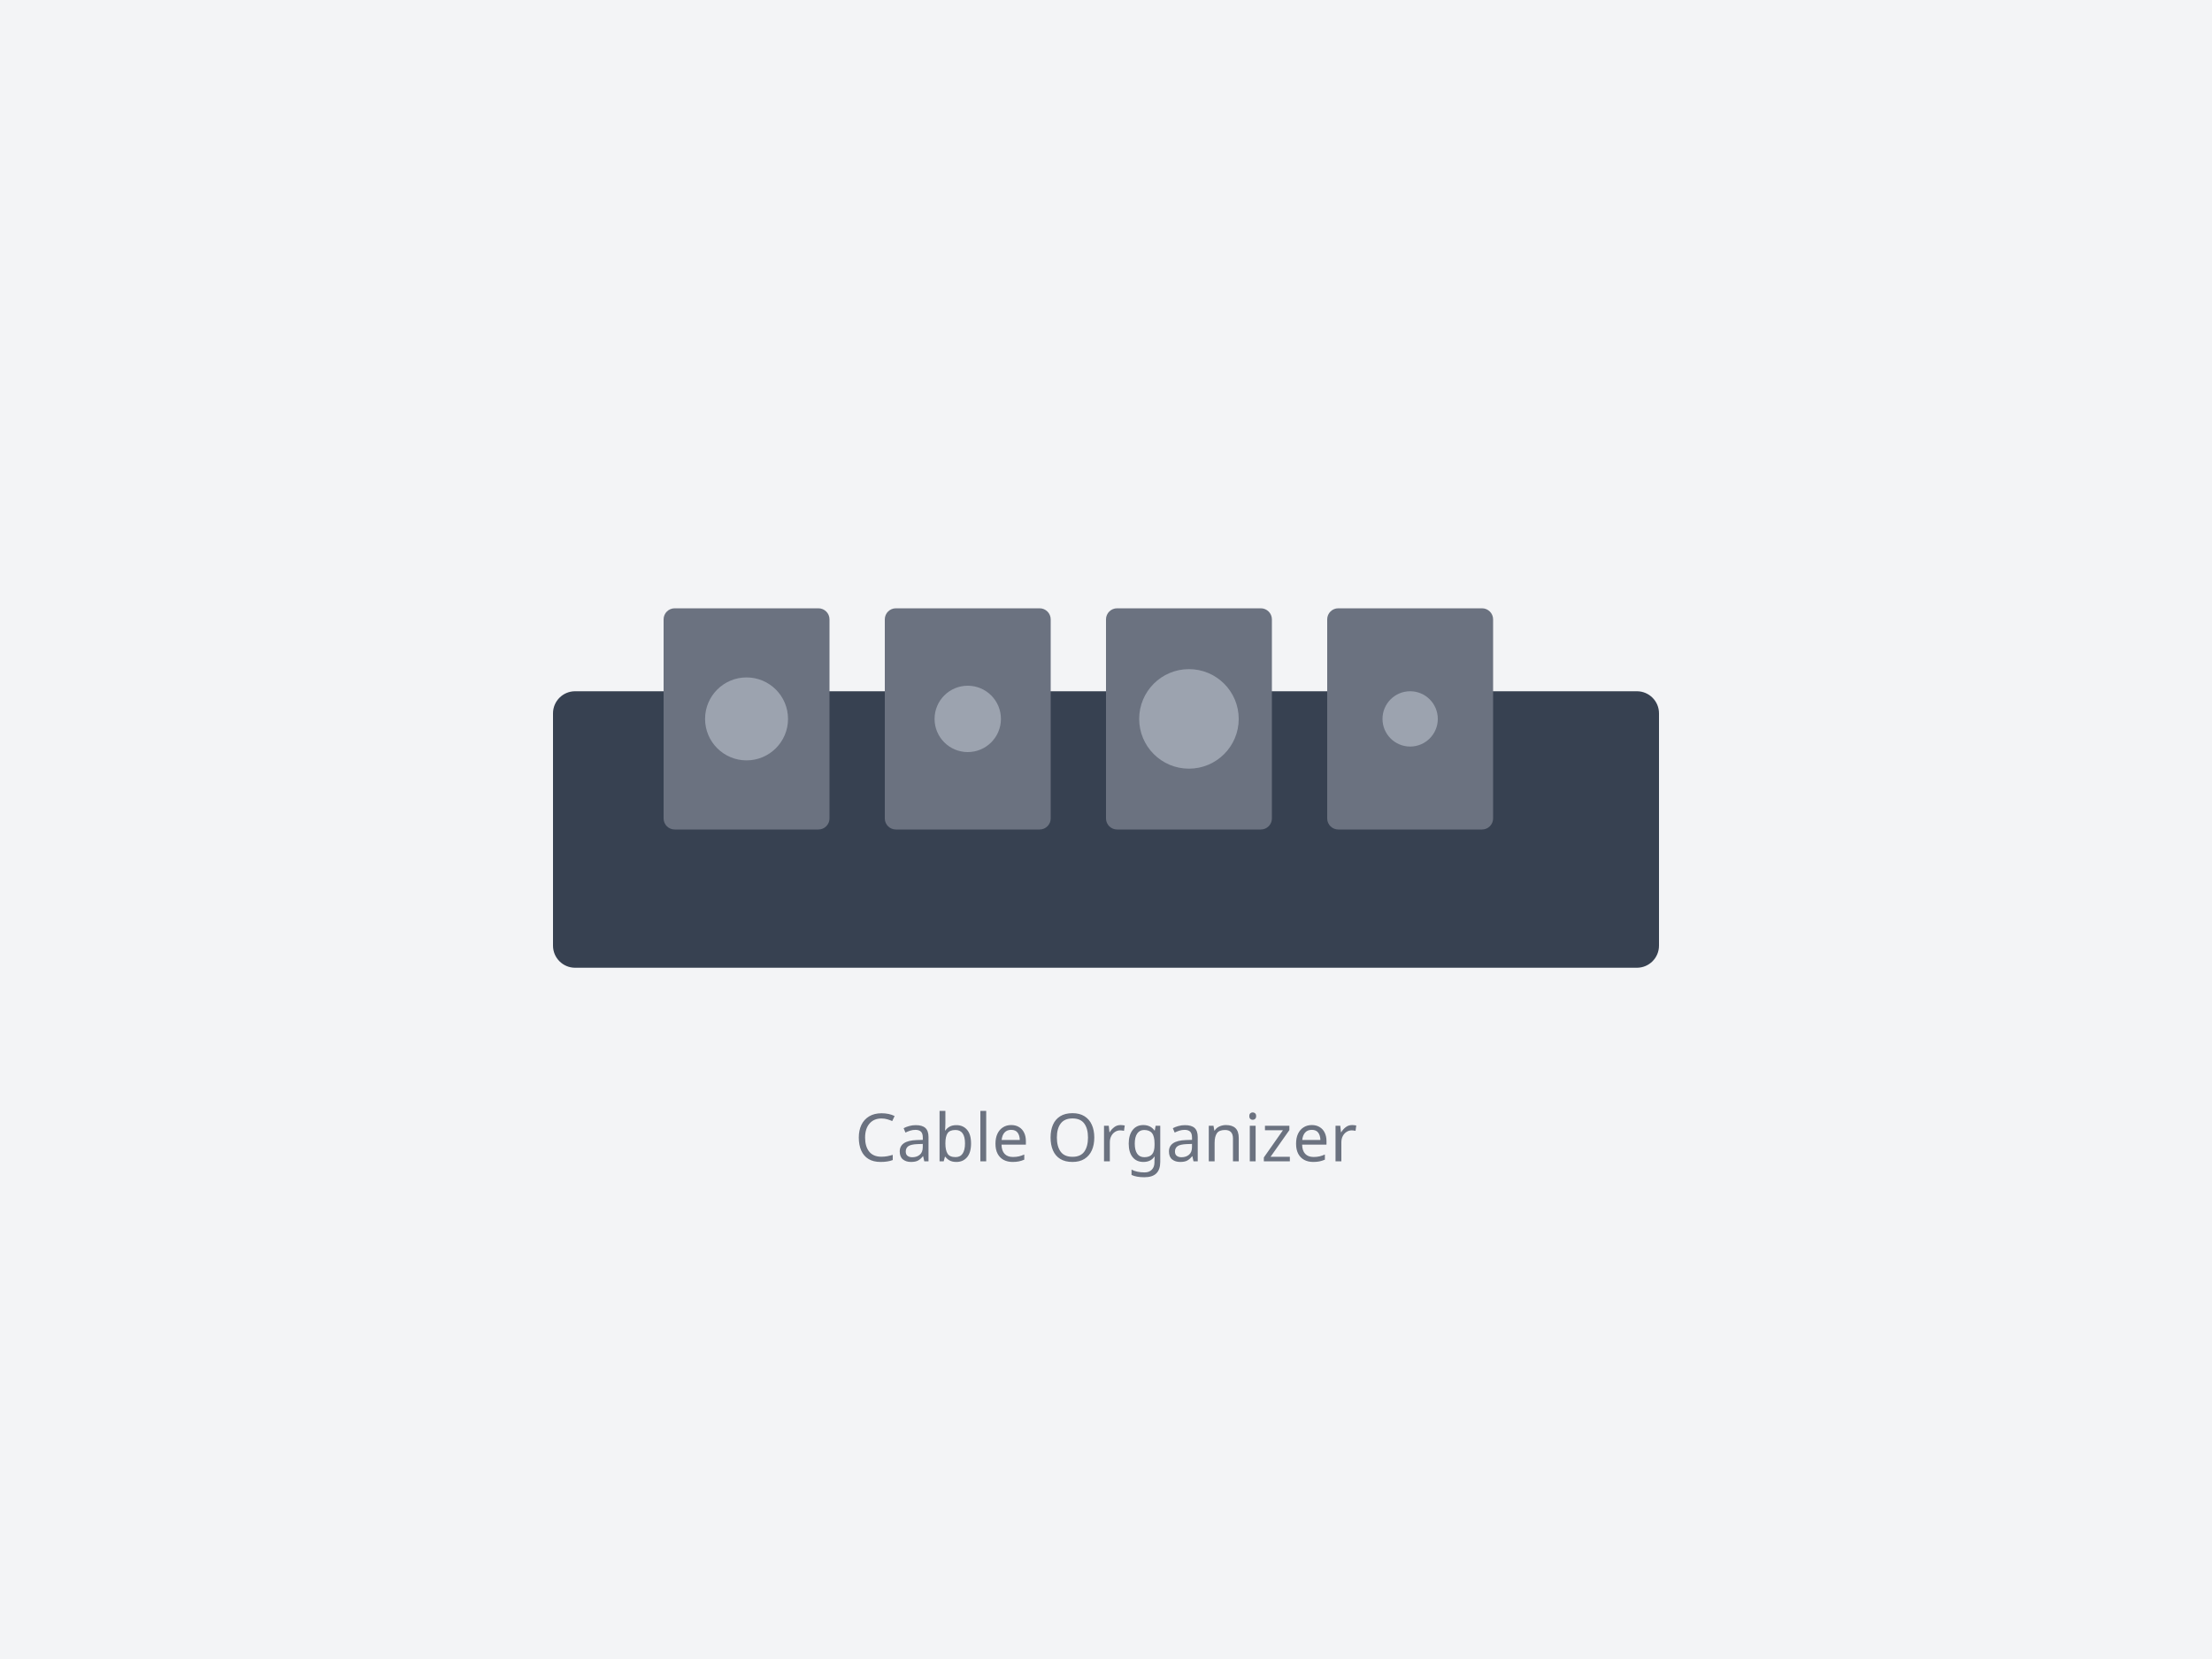
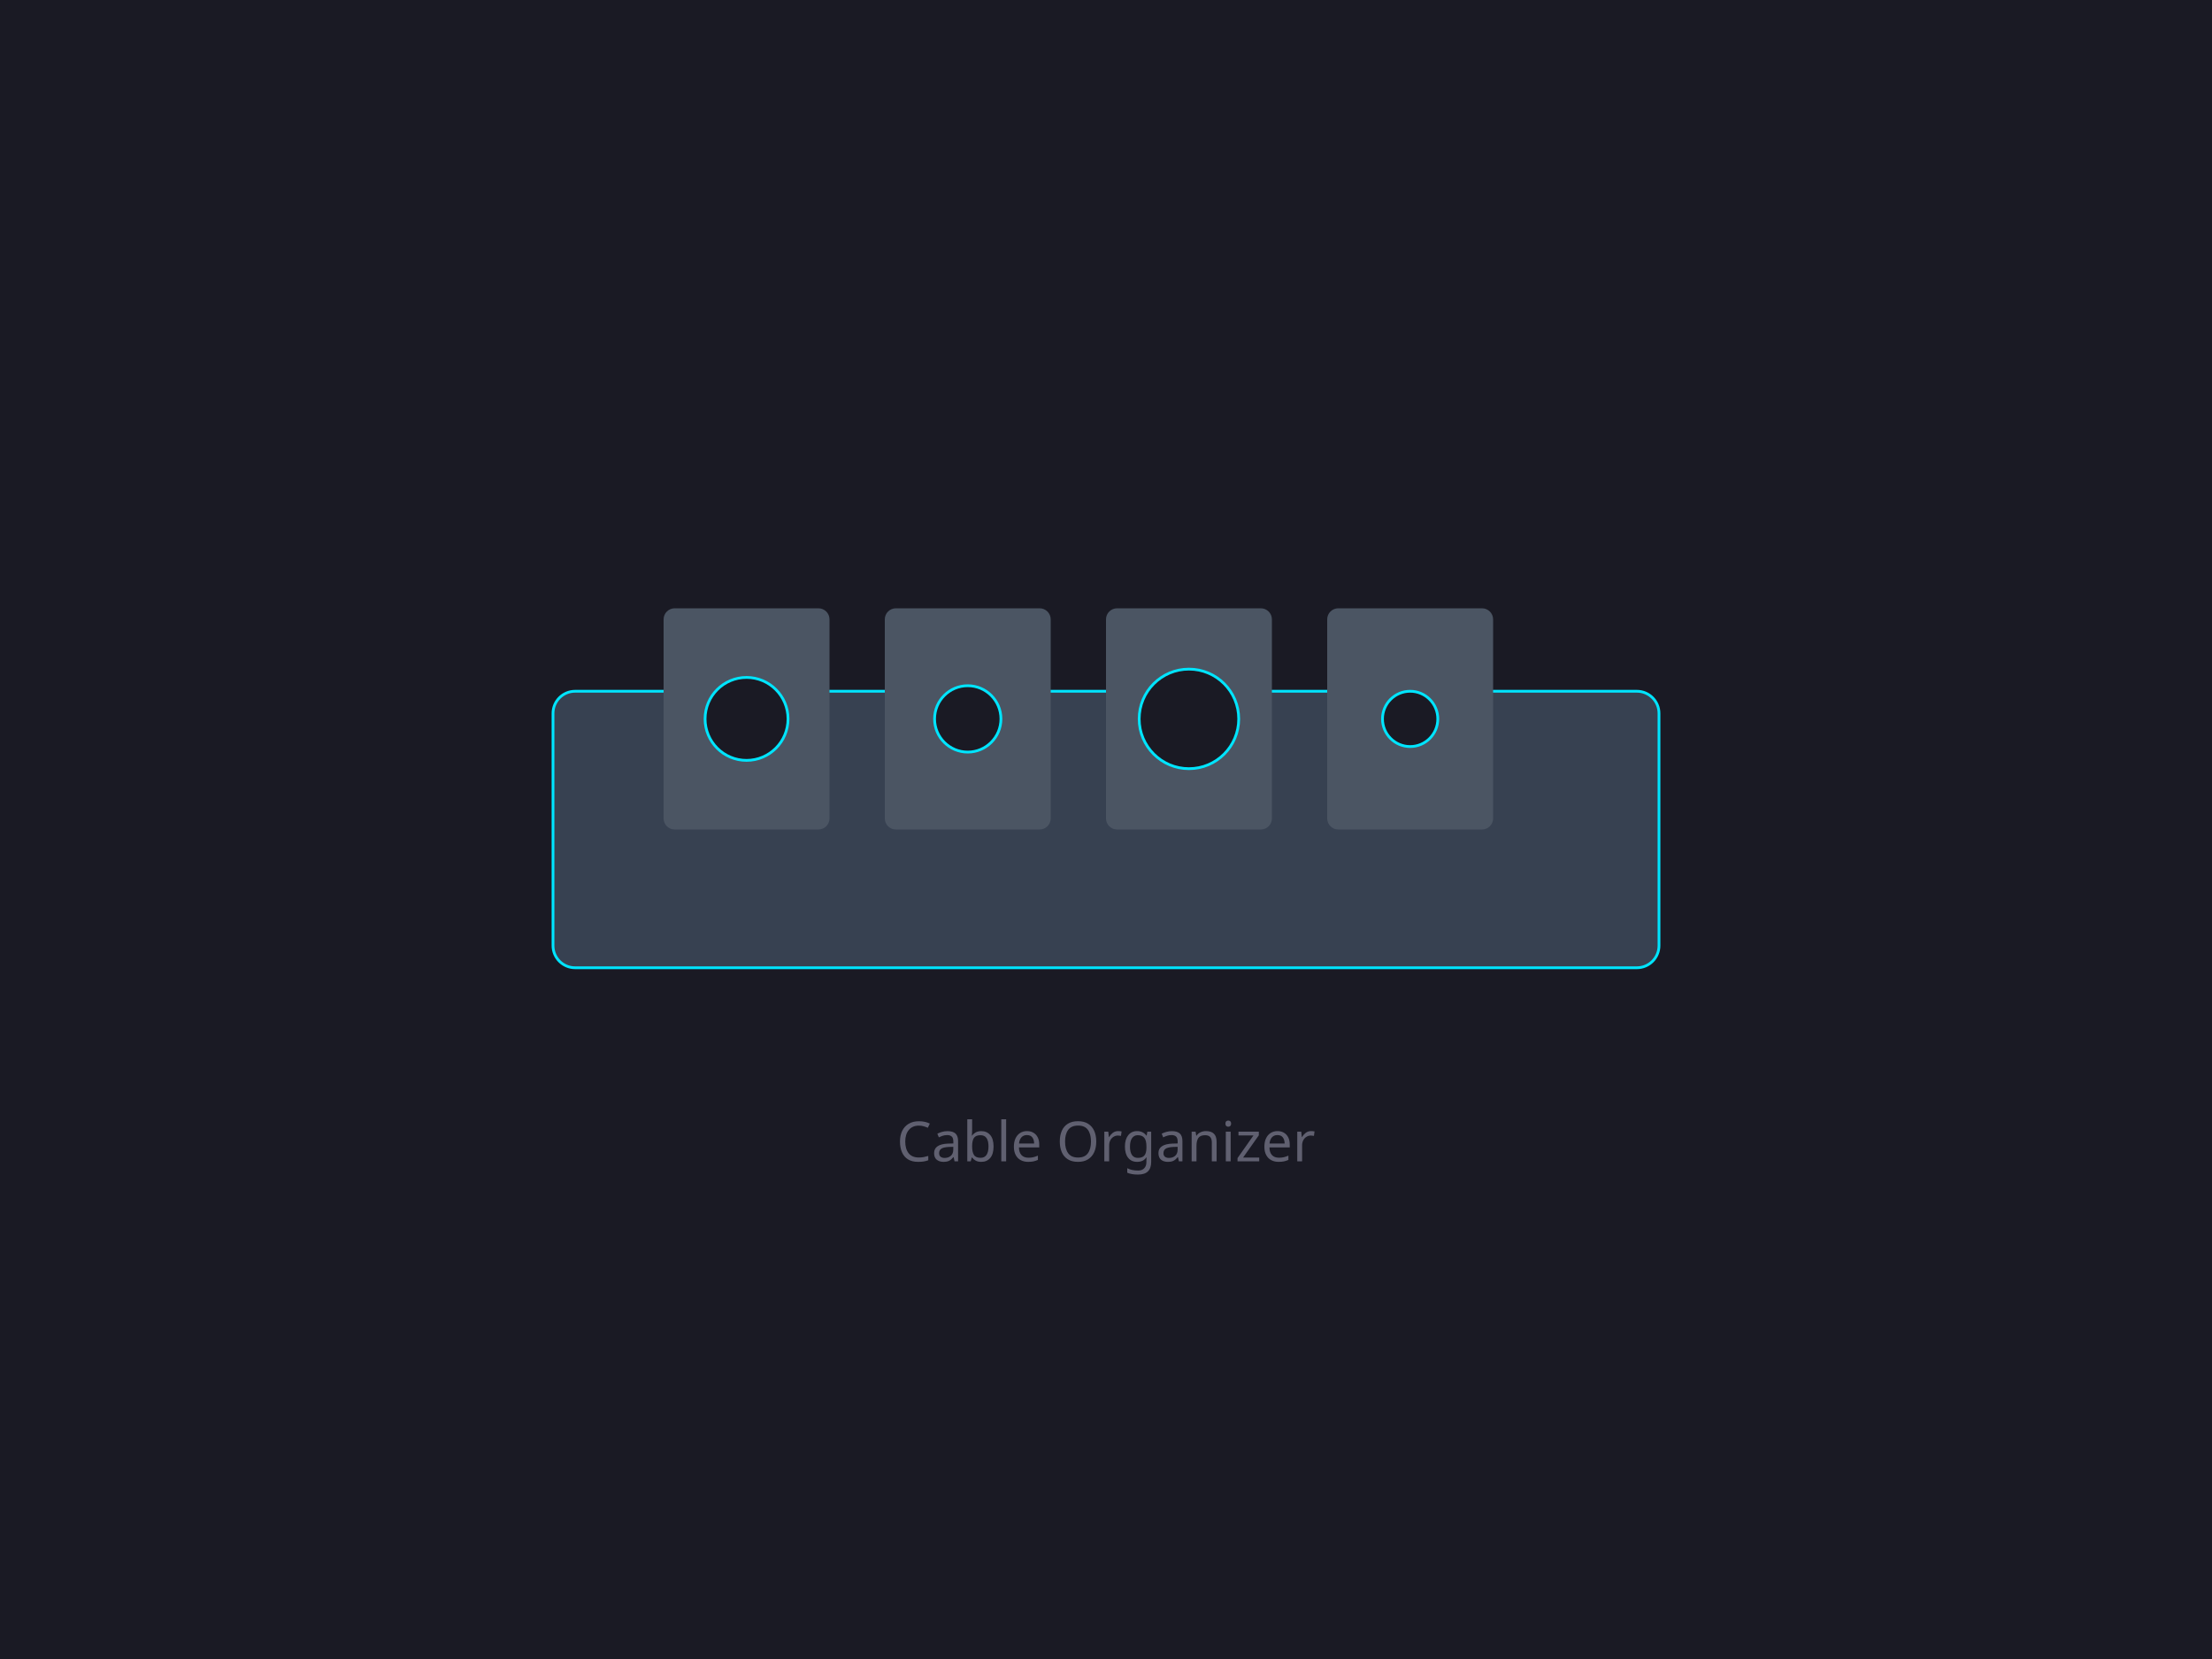
<svg xmlns="http://www.w3.org/2000/svg" width="800" height="600" viewBox="0 0 800 600" fill="none">
-   <rect width="800" height="600" fill="#f3f4f6" />
-   <rect x="200" y="250" width="400" height="100" rx="8" fill="#374151" />
-   <rect x="240" y="220" width="60" height="80" rx="4" fill="#6b7280" />
-   <rect x="320" y="220" width="60" height="80" rx="4" fill="#6b7280" />
-   <rect x="400" y="220" width="60" height="80" rx="4" fill="#6b7280" />
-   <rect x="480" y="220" width="60" height="80" rx="4" fill="#6b7280" />
-   <circle cx="270" cy="260" r="15" fill="#9ca3af" />
-   <circle cx="350" cy="260" r="12" fill="#9ca3af" />
-   <circle cx="430" cy="260" r="18" fill="#9ca3af" />
-   <circle cx="510" cy="260" r="10" fill="#9ca3af" />
-   <text x="400" y="420" font-family="system-ui, sans-serif" font-size="24" fill="#6b7280" text-anchor="middle">Cable Organizer</text>
+   <rect width="800" height="600" fill="#1a1a24" />
+   <rect x="200" y="250" width="400" height="100" rx="8" fill="#374151" stroke="#00e5ff" stroke-width="1" />
+   <rect x="240" y="220" width="60" height="80" rx="4" fill="#4b5563" />
+   <rect x="320" y="220" width="60" height="80" rx="4" fill="#4b5563" />
+   <rect x="400" y="220" width="60" height="80" rx="4" fill="#4b5563" />
+   <rect x="480" y="220" width="60" height="80" rx="4" fill="#4b5563" />
+   <circle cx="270" cy="260" r="15" fill="#1a1a24" stroke="#00e5ff" stroke-width="1" />
+   <circle cx="350" cy="260" r="12" fill="#1a1a24" stroke="#00e5ff" stroke-width="1" />
+   <circle cx="430" cy="260" r="18" fill="#1a1a24" stroke="#00e5ff" stroke-width="1" />
+   <circle cx="510" cy="260" r="10" fill="#1a1a24" stroke="#00e5ff" stroke-width="1" />
+   <text x="400" y="420" font-family="system-ui, sans-serif" font-size="20" fill="#606070" text-anchor="middle">Cable Organizer</text>
</svg>
